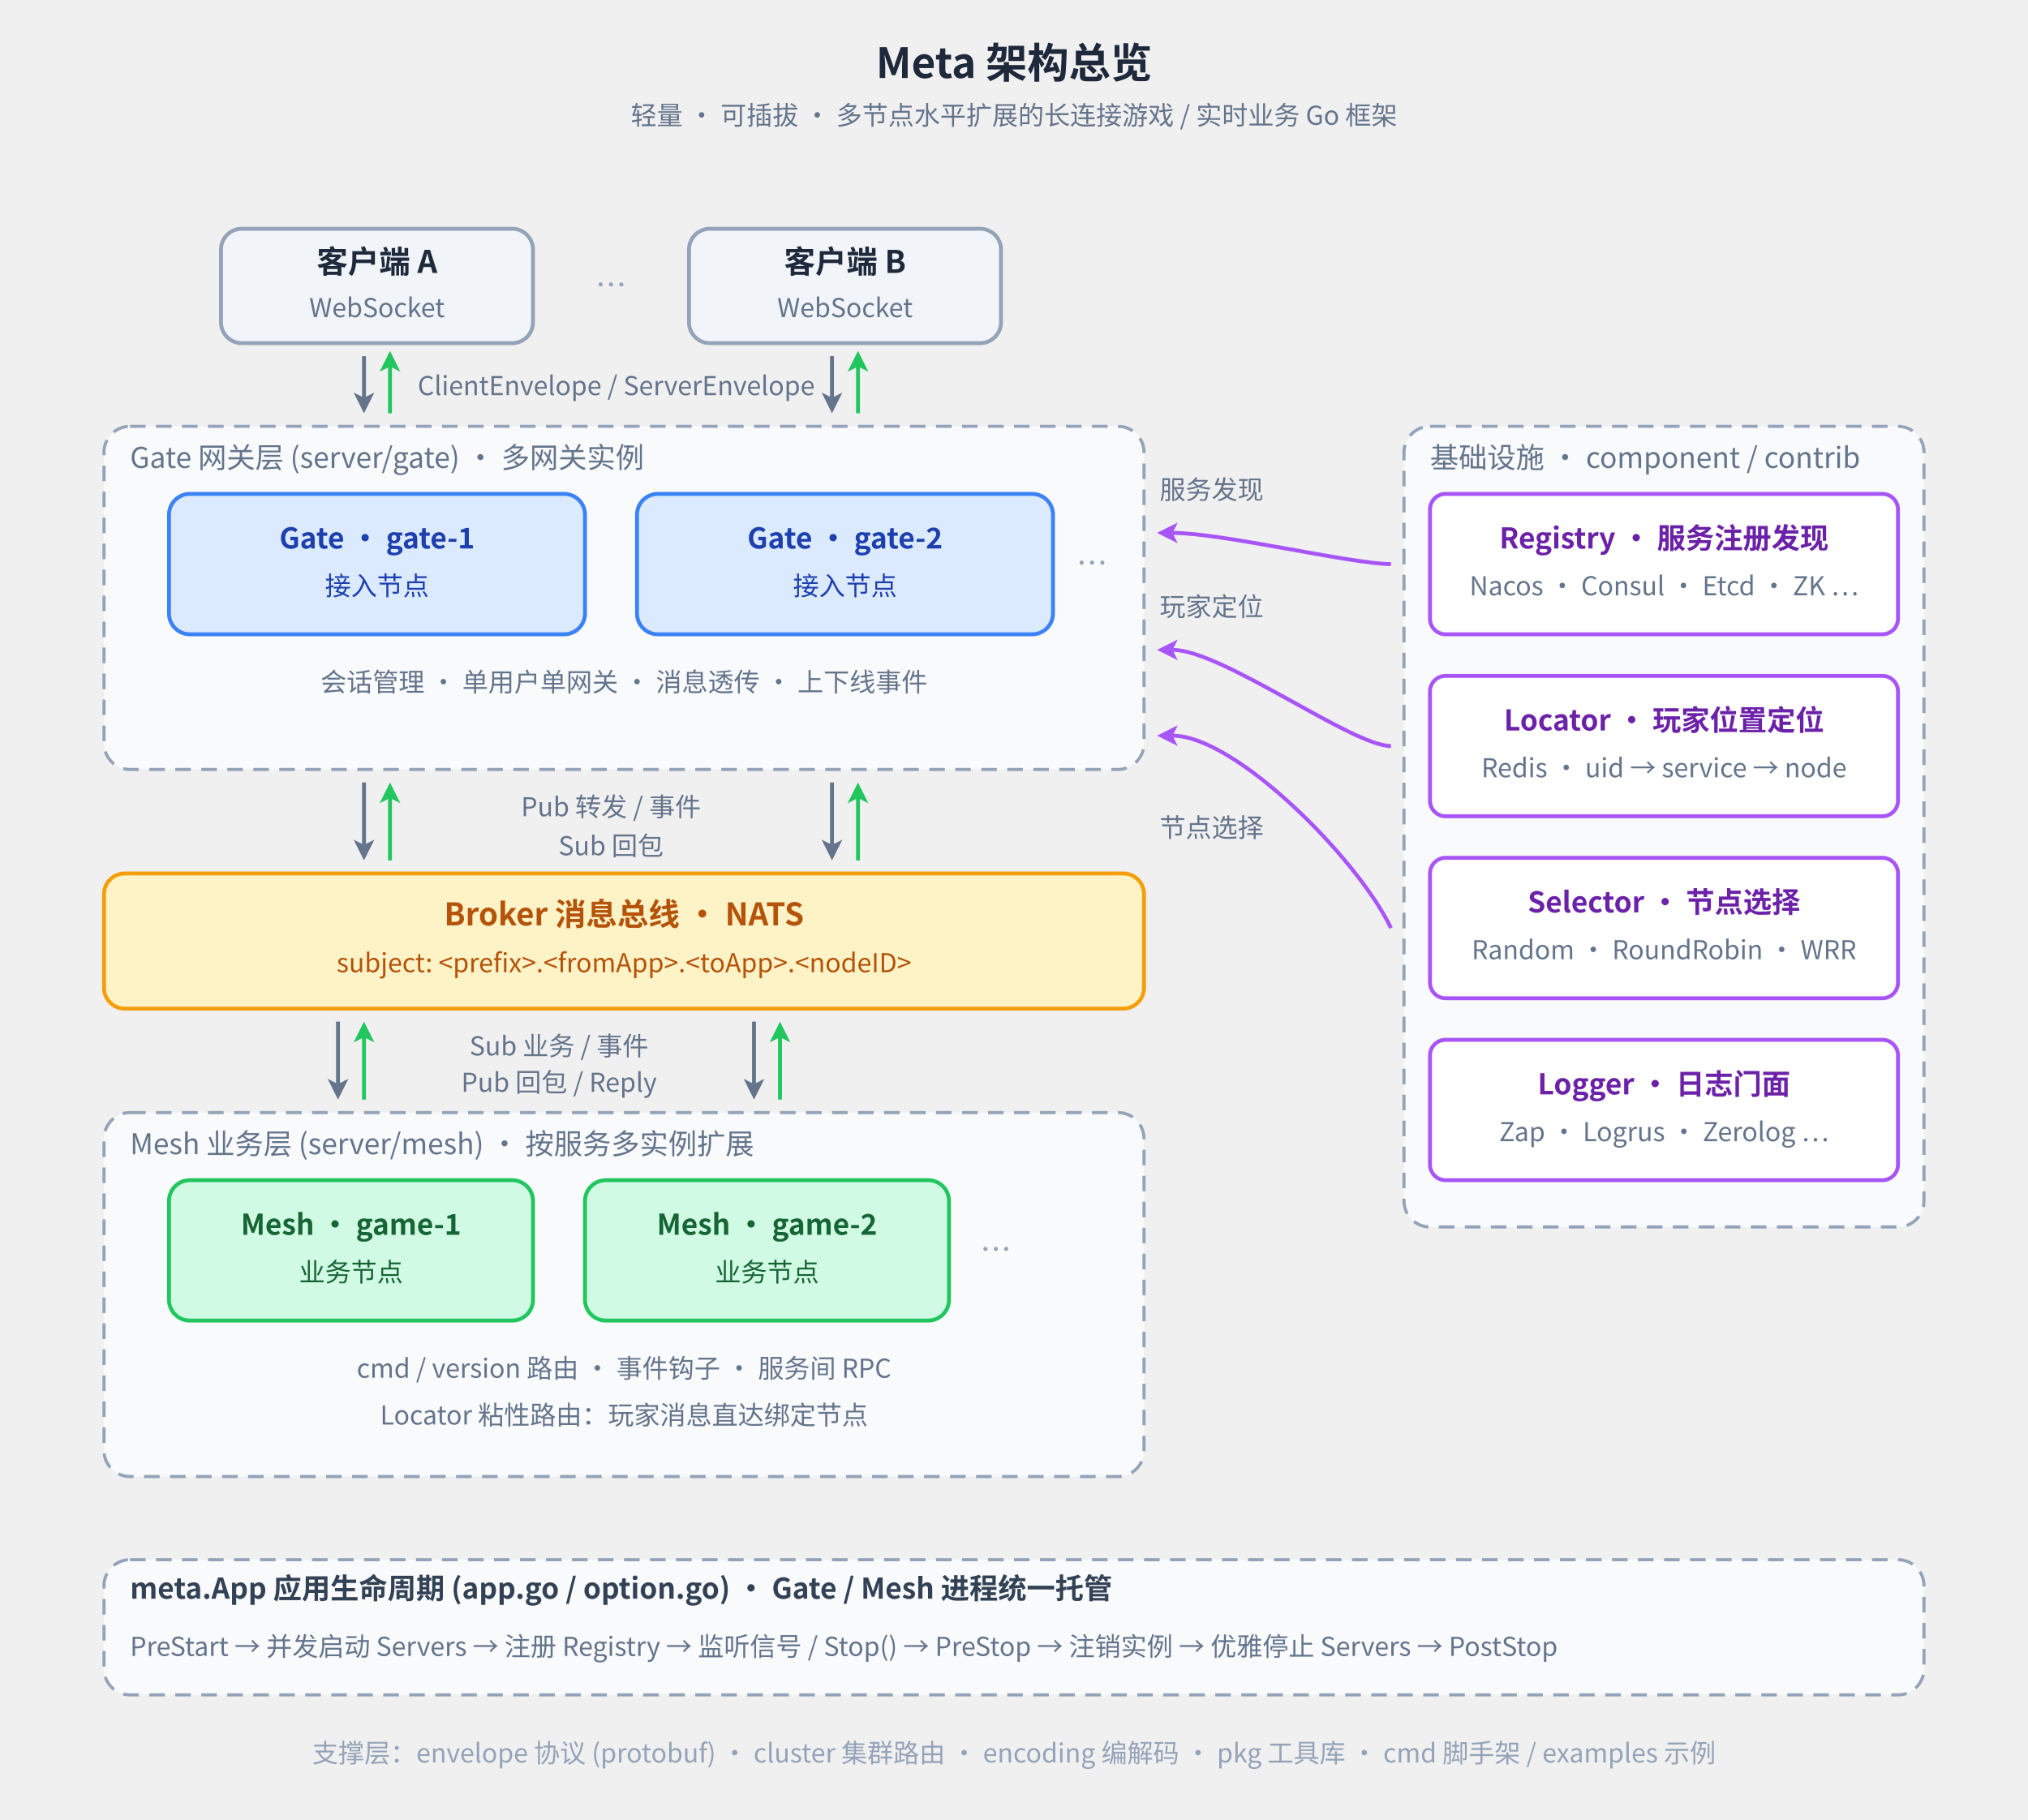
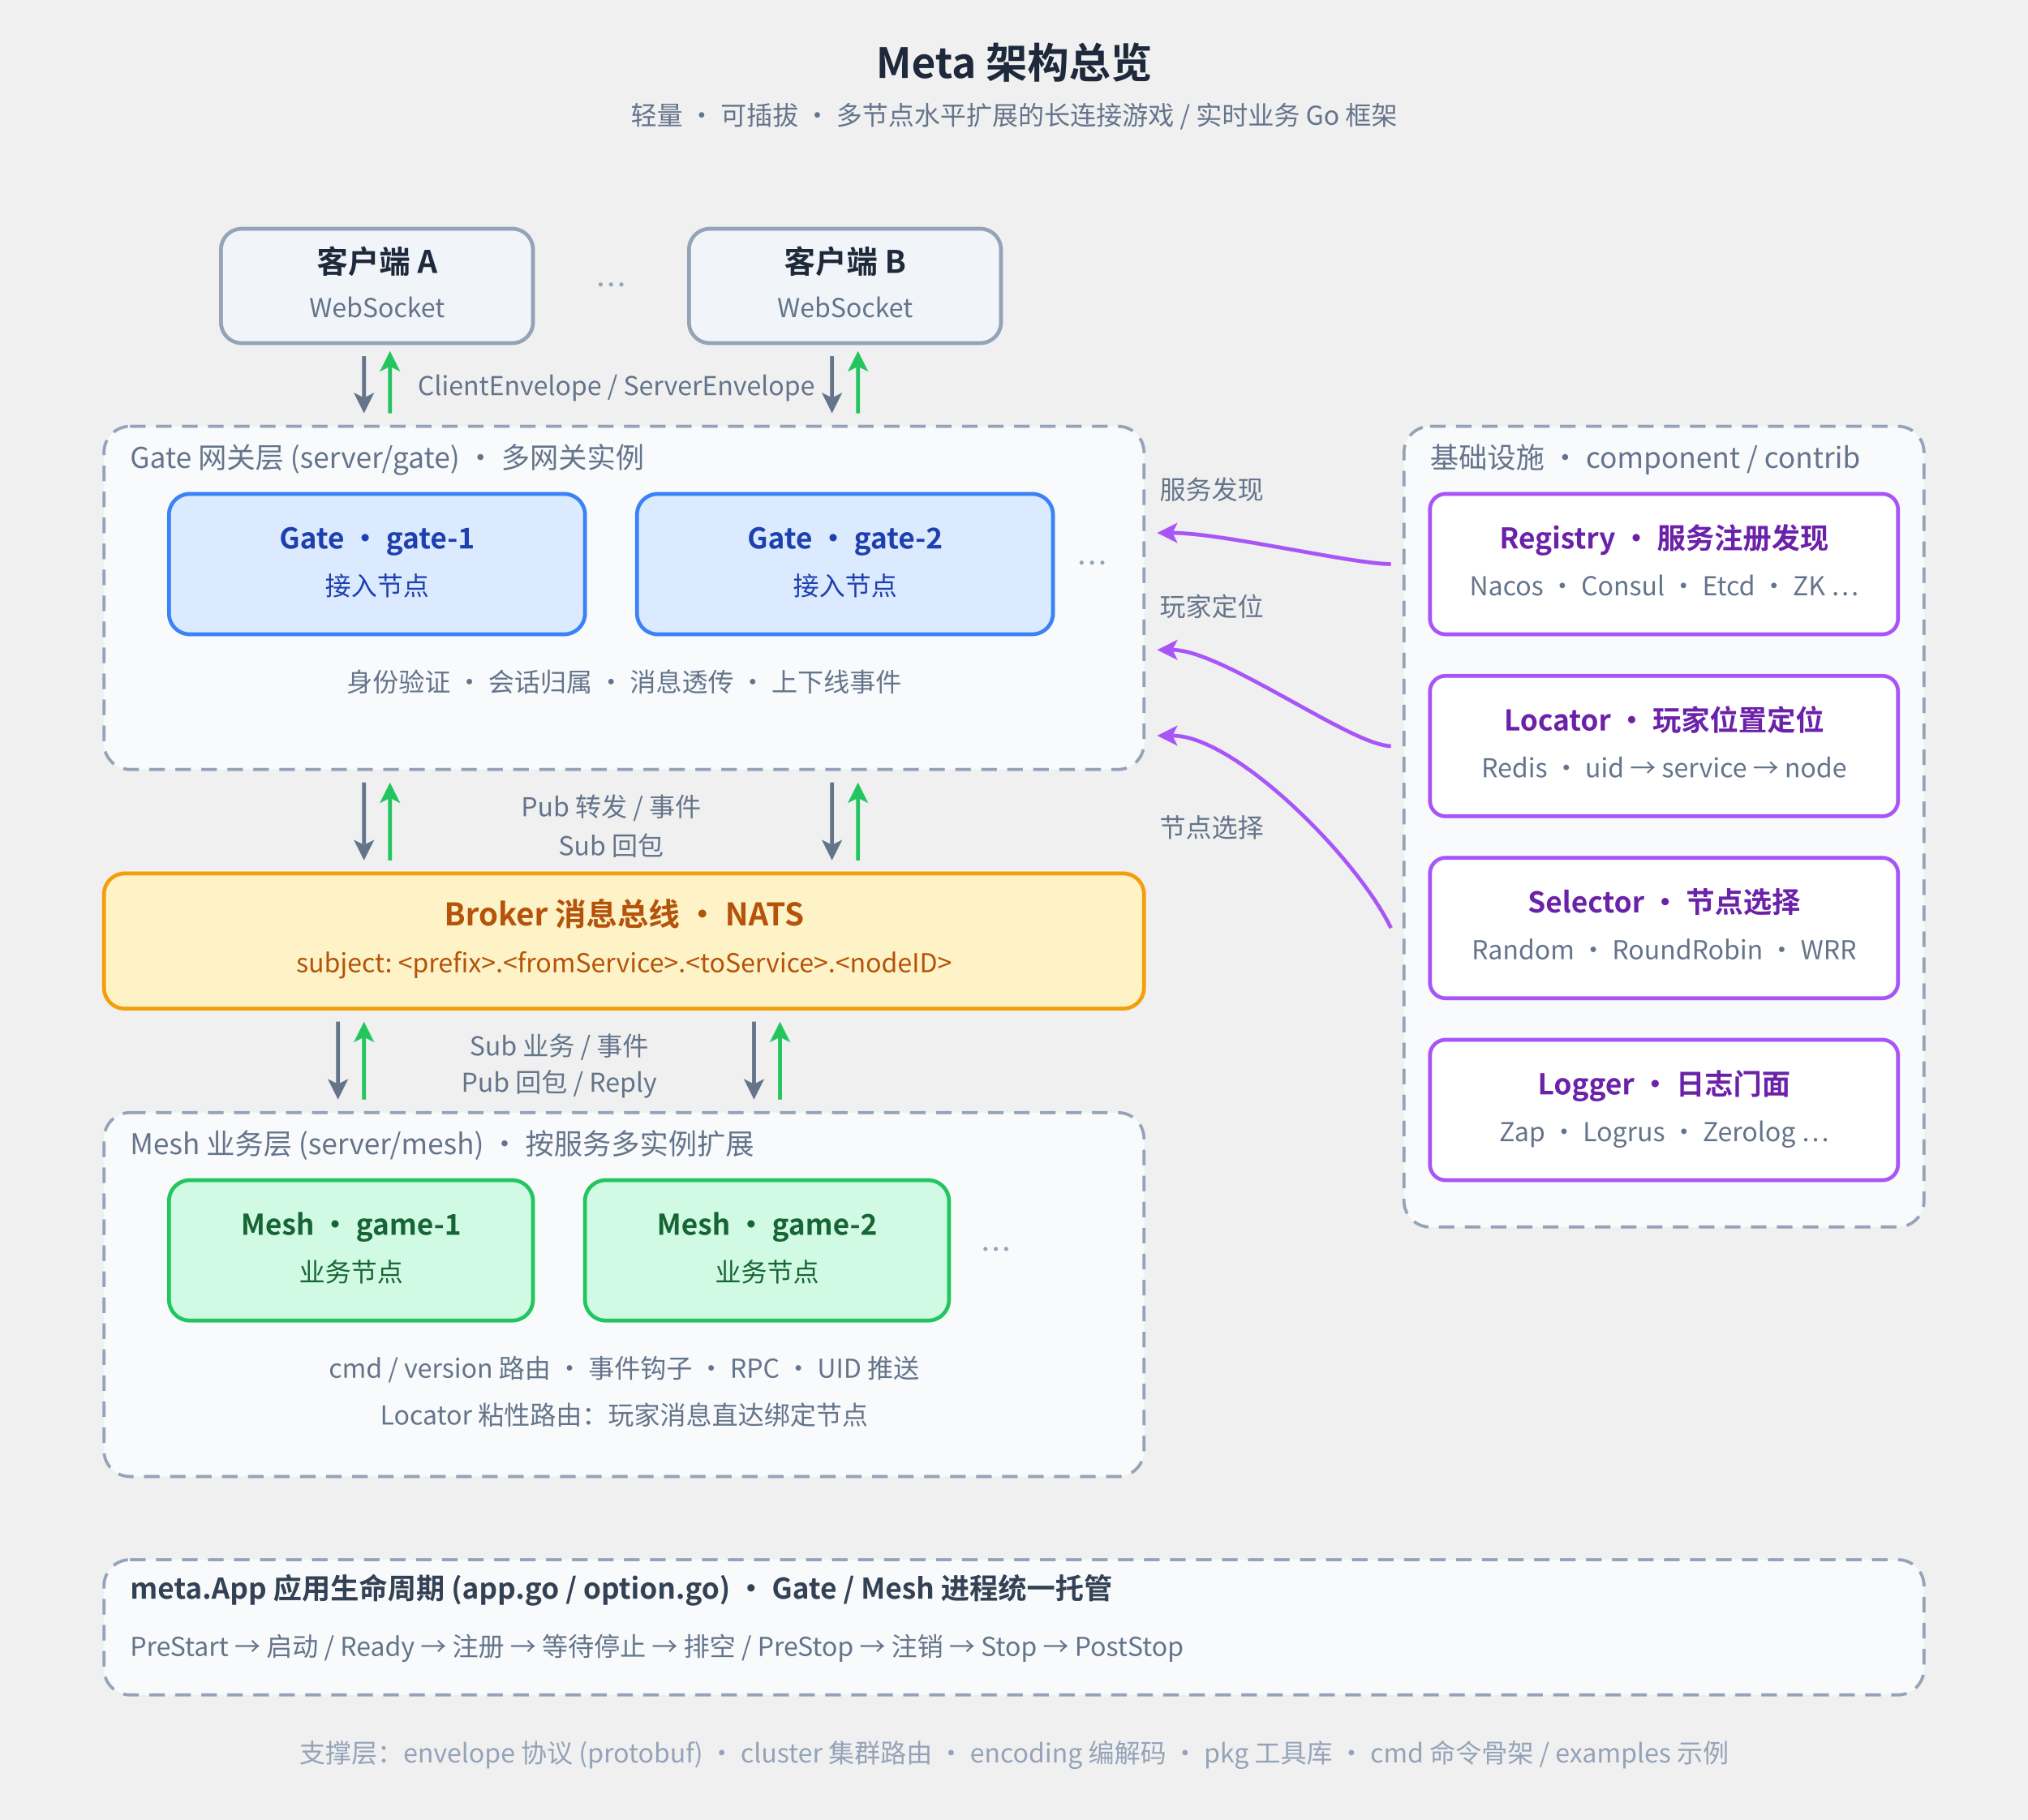
<svg xmlns="http://www.w3.org/2000/svg" viewBox="0 0 780 700" width="780">
  <style>
    text { font-family: 'PingFang SC', 'Microsoft YaHei', 'Noto Sans CJK SC', system-ui, sans-serif; }
  </style>
  <defs>
    <marker id="arrow" markerWidth="8" markerHeight="8" refX="2" refY="4" orient="auto" markerUnits="userSpaceOnUse">
      <path d="M0,0 L8,4 L0,8 L2,4 z" fill="#64748b" />
    </marker>
    <marker id="arrow-green" markerWidth="8" markerHeight="8" refX="2" refY="4" orient="auto" markerUnits="userSpaceOnUse">
      <path d="M0,0 L8,4 L0,8 L2,4 z" fill="#22c55e" />
    </marker>
    <marker id="arrow-purple" markerWidth="8" markerHeight="8" refX="2" refY="4" orient="auto" markerUnits="userSpaceOnUse">
      <path d="M0,0 L8,4 L0,8 L2,4 z" fill="#a855f7" />
    </marker>
  </defs>
  <rect x="40" y="164" width="400" height="132" rx="10" fill="#f8fafc" stroke="#94a3b8" stroke-width="1.2" stroke-dasharray="6,4" />
  <text x="50" y="180" font-size="11" fill="#64748b">Gate 网关层 (server/gate) · 多网关实例</text>
  <rect x="40" y="428" width="400" height="140" rx="10" fill="#f8fafc" stroke="#94a3b8" stroke-width="1.2" stroke-dasharray="6,4" />
  <text x="50" y="444" font-size="11" fill="#64748b">Mesh 业务层 (server/mesh) · 按服务多实例扩展</text>
  <rect x="540" y="164" width="200" height="308" rx="10" fill="#f8fafc" stroke="#94a3b8" stroke-width="1.2" stroke-dasharray="6,4" />
  <text x="550" y="180" font-size="11" fill="#64748b">基础设施 · component / contrib</text>
  <rect x="40" y="600" width="700" height="52" rx="10" fill="#f8fafc" stroke="#94a3b8" stroke-width="1.2" stroke-dasharray="6,4" />
  <text x="50" y="615" font-size="11" font-weight="600" fill="#334155">meta.App 应用生命周期 (app.go / option.go) · Gate / Mesh 进程统一托管</text>
-   <text x="50" y="637" font-size="10" fill="#64748b">PreStart → 并发启动 Servers → 注册 Registry → 监听信号 / Stop() → PreStop → 注销实例 → 优雅停止 Servers → PostStop</text>
+   <text x="50" y="637" font-size="10" fill="#64748b">PreStart → 启动 / Ready → 注册 → 等待停止 → 排空 / PreStop → 注销 → Stop → PostStop</text>
  <path d="M140,137 L140,153" fill="none" stroke="#64748b" stroke-width="1.5" marker-end="url(#arrow)" />
  <path d="M150,159 L150,141" fill="none" stroke="#22c55e" stroke-width="1.5" marker-end="url(#arrow-green)" />
  <path d="M320,137 L320,153" fill="none" stroke="#64748b" stroke-width="1.5" marker-end="url(#arrow)" />
  <path d="M330,159 L330,141" fill="none" stroke="#22c55e" stroke-width="1.5" marker-end="url(#arrow-green)" />
  <text x="237" y="152" font-size="10" fill="#64748b" text-anchor="middle">ClientEnvelope / ServerEnvelope</text>
  <path d="M140,301 L140,325" fill="none" stroke="#64748b" stroke-width="1.5" marker-end="url(#arrow)" />
  <path d="M150,331 L150,307" fill="none" stroke="#22c55e" stroke-width="1.5" marker-end="url(#arrow-green)" />
  <path d="M320,301 L320,325" fill="none" stroke="#64748b" stroke-width="1.5" marker-end="url(#arrow)" />
  <path d="M330,331 L330,307" fill="none" stroke="#22c55e" stroke-width="1.5" marker-end="url(#arrow-green)" />
  <text x="235" y="314" font-size="10" fill="#64748b" text-anchor="middle">Pub 转发 / 事件</text>
  <text x="235" y="329" font-size="10" fill="#64748b" text-anchor="middle">Sub 回包</text>
  <path d="M130,393 L130,417" fill="none" stroke="#64748b" stroke-width="1.5" marker-end="url(#arrow)" />
  <path d="M140,423 L140,399" fill="none" stroke="#22c55e" stroke-width="1.5" marker-end="url(#arrow-green)" />
  <path d="M290,393 L290,417" fill="none" stroke="#64748b" stroke-width="1.5" marker-end="url(#arrow)" />
  <path d="M300,423 L300,399" fill="none" stroke="#22c55e" stroke-width="1.5" marker-end="url(#arrow-green)" />
  <text x="215" y="406" font-size="10" fill="#64748b" text-anchor="middle">Sub 业务 / 事件</text>
  <text x="215" y="420" font-size="10" fill="#64748b" text-anchor="middle">Pub 回包 / Reply</text>
  <path d="M535,217 C 520,217 470,205 451,205" fill="none" stroke="#a855f7" stroke-width="1.5" marker-end="url(#arrow-purple)" />
  <text x="486" y="192" font-size="10" fill="#64748b" text-anchor="end">服务发现</text>
  <path d="M535,287 C 520,287 470,250 451,250" fill="none" stroke="#a855f7" stroke-width="1.5" marker-end="url(#arrow-purple)" />
  <text x="486" y="237" font-size="10" fill="#64748b" text-anchor="end">玩家定位</text>
  <path d="M535,357 C 522,330 475,283 451,283" fill="none" stroke="#a855f7" stroke-width="1.5" marker-end="url(#arrow-purple)" />
  <text x="486" y="322" font-size="10" fill="#64748b" text-anchor="end">节点选择</text>
  <text x="390" y="30" font-size="16" font-weight="700" fill="#1e293b" text-anchor="middle">Meta 架构总览</text>
  <text x="390" y="48" font-size="10" fill="#64748b" text-anchor="middle">轻量 · 可插拔 · 多节点水平扩展的长连接游戏 / 实时业务 Go 框架</text>
  <rect x="85" y="88" width="120" height="44" rx="8" fill="#f1f5f9" stroke="#94a3b8" stroke-width="1.5" />
  <text x="145" y="105" font-size="12" font-weight="600" fill="#1e293b" text-anchor="middle">客户端 A</text>
  <text x="145" y="122" font-size="10" fill="#64748b" text-anchor="middle">WebSocket</text>
  <text x="235" y="114" font-size="12" fill="#94a3b8" text-anchor="middle">…</text>
  <rect x="265" y="88" width="120" height="44" rx="8" fill="#f1f5f9" stroke="#94a3b8" stroke-width="1.5" />
  <text x="325" y="105" font-size="12" font-weight="600" fill="#1e293b" text-anchor="middle">客户端 B</text>
  <text x="325" y="122" font-size="10" fill="#64748b" text-anchor="middle">WebSocket</text>
  <rect x="65" y="190" width="160" height="54" rx="8" fill="#dbeafe" stroke="#3b82f6" stroke-width="1.5" />
  <text x="145" y="211" font-size="11" font-weight="600" fill="#1e40af" text-anchor="middle">Gate · gate-1</text>
  <text x="145" y="229" font-size="10" fill="#1e40af" text-anchor="middle">接入节点</text>
  <rect x="245" y="190" width="160" height="54" rx="8" fill="#dbeafe" stroke="#3b82f6" stroke-width="1.5" />
  <text x="325" y="211" font-size="11" font-weight="600" fill="#1e40af" text-anchor="middle">Gate · gate-2</text>
  <text x="325" y="229" font-size="10" fill="#1e40af" text-anchor="middle">接入节点</text>
  <text x="420" y="221" font-size="12" fill="#94a3b8" text-anchor="middle">…</text>
-   <text x="240" y="266" font-size="10" fill="#64748b" text-anchor="middle">会话管理 · 单用户单网关 · 消息透传 · 上下线事件</text>
+   <text x="240" y="266" font-size="10" fill="#64748b" text-anchor="middle">身份验证 · 会话归属 · 消息透传 · 上下线事件</text>
  <rect x="40" y="336" width="400" height="52" rx="8" fill="#fef3c7" stroke="#f59e0b" stroke-width="1.5" />
  <text x="240" y="356" font-size="12" font-weight="600" fill="#b45309" text-anchor="middle">Broker 消息总线 · NATS</text>
-   <text x="240" y="374" font-size="10" fill="#b45309" text-anchor="middle">subject: &lt;prefix&gt;.&lt;fromApp&gt;.&lt;toApp&gt;.&lt;nodeID&gt;</text>
+   <text x="240" y="374" font-size="10" fill="#b45309" text-anchor="middle">subject: &lt;prefix&gt;.&lt;fromService&gt;.&lt;toService&gt;.&lt;nodeID&gt;</text>
  <rect x="65" y="454" width="140" height="54" rx="8" fill="#d1fae5" stroke="#22c55e" stroke-width="1.5" />
  <text x="135" y="475" font-size="11" font-weight="600" fill="#166534" text-anchor="middle">Mesh · game-1</text>
  <text x="135" y="493" font-size="10" fill="#166534" text-anchor="middle">业务节点</text>
  <rect x="225" y="454" width="140" height="54" rx="8" fill="#d1fae5" stroke="#22c55e" stroke-width="1.5" />
  <text x="295" y="475" font-size="11" font-weight="600" fill="#166534" text-anchor="middle">Mesh · game-2</text>
  <text x="295" y="493" font-size="10" fill="#166534" text-anchor="middle">业务节点</text>
  <text x="383" y="485" font-size="12" fill="#94a3b8" text-anchor="middle">…</text>
-   <text x="240" y="530" font-size="10" fill="#64748b" text-anchor="middle">cmd / version 路由 · 事件钩子 · 服务间 RPC</text>
+   <text x="240" y="530" font-size="10" fill="#64748b" text-anchor="middle">cmd / version 路由 · 事件钩子 · RPC · UID 推送</text>
  <text x="240" y="548" font-size="10" fill="#64748b" text-anchor="middle">Locator 粘性路由：玩家消息直达绑定节点</text>
  <rect x="550" y="190" width="180" height="54" rx="6" fill="#ffffff" stroke="#a855f7" stroke-width="1.5" />
  <text x="640" y="211" font-size="11" font-weight="600" fill="#6b21a8" text-anchor="middle">Registry · 服务注册发现</text>
  <text x="640" y="229" font-size="10" fill="#64748b" text-anchor="middle">Nacos · Consul · Etcd · ZK …</text>
  <rect x="550" y="260" width="180" height="54" rx="6" fill="#ffffff" stroke="#a855f7" stroke-width="1.5" />
  <text x="640" y="281" font-size="11" font-weight="600" fill="#6b21a8" text-anchor="middle">Locator · 玩家位置定位</text>
  <text x="640" y="299" font-size="10" fill="#64748b" text-anchor="middle">Redis · uid → service → node</text>
  <rect x="550" y="330" width="180" height="54" rx="6" fill="#ffffff" stroke="#a855f7" stroke-width="1.5" />
  <text x="640" y="351" font-size="11" font-weight="600" fill="#6b21a8" text-anchor="middle">Selector · 节点选择</text>
  <text x="640" y="369" font-size="10" fill="#64748b" text-anchor="middle">Random · RoundRobin · WRR</text>
  <rect x="550" y="400" width="180" height="54" rx="6" fill="#ffffff" stroke="#a855f7" stroke-width="1.5" />
  <text x="640" y="421" font-size="11" font-weight="600" fill="#6b21a8" text-anchor="middle">Logger · 日志门面</text>
  <text x="640" y="439" font-size="10" fill="#64748b" text-anchor="middle">Zap · Logrus · Zerolog …</text>
-   <text x="390" y="678" font-size="10" fill="#94a3b8" text-anchor="middle">支撑层：envelope 协议 (protobuf) · cluster 集群路由 · encoding 编解码 · pkg 工具库 · cmd 脚手架 / examples 示例</text>
+   <text x="390" y="678" font-size="10" fill="#94a3b8" text-anchor="middle">支撑层：envelope 协议 (protobuf) · cluster 集群路由 · encoding 编解码 · pkg 工具库 · cmd 命令骨架 / examples 示例</text>
</svg>
